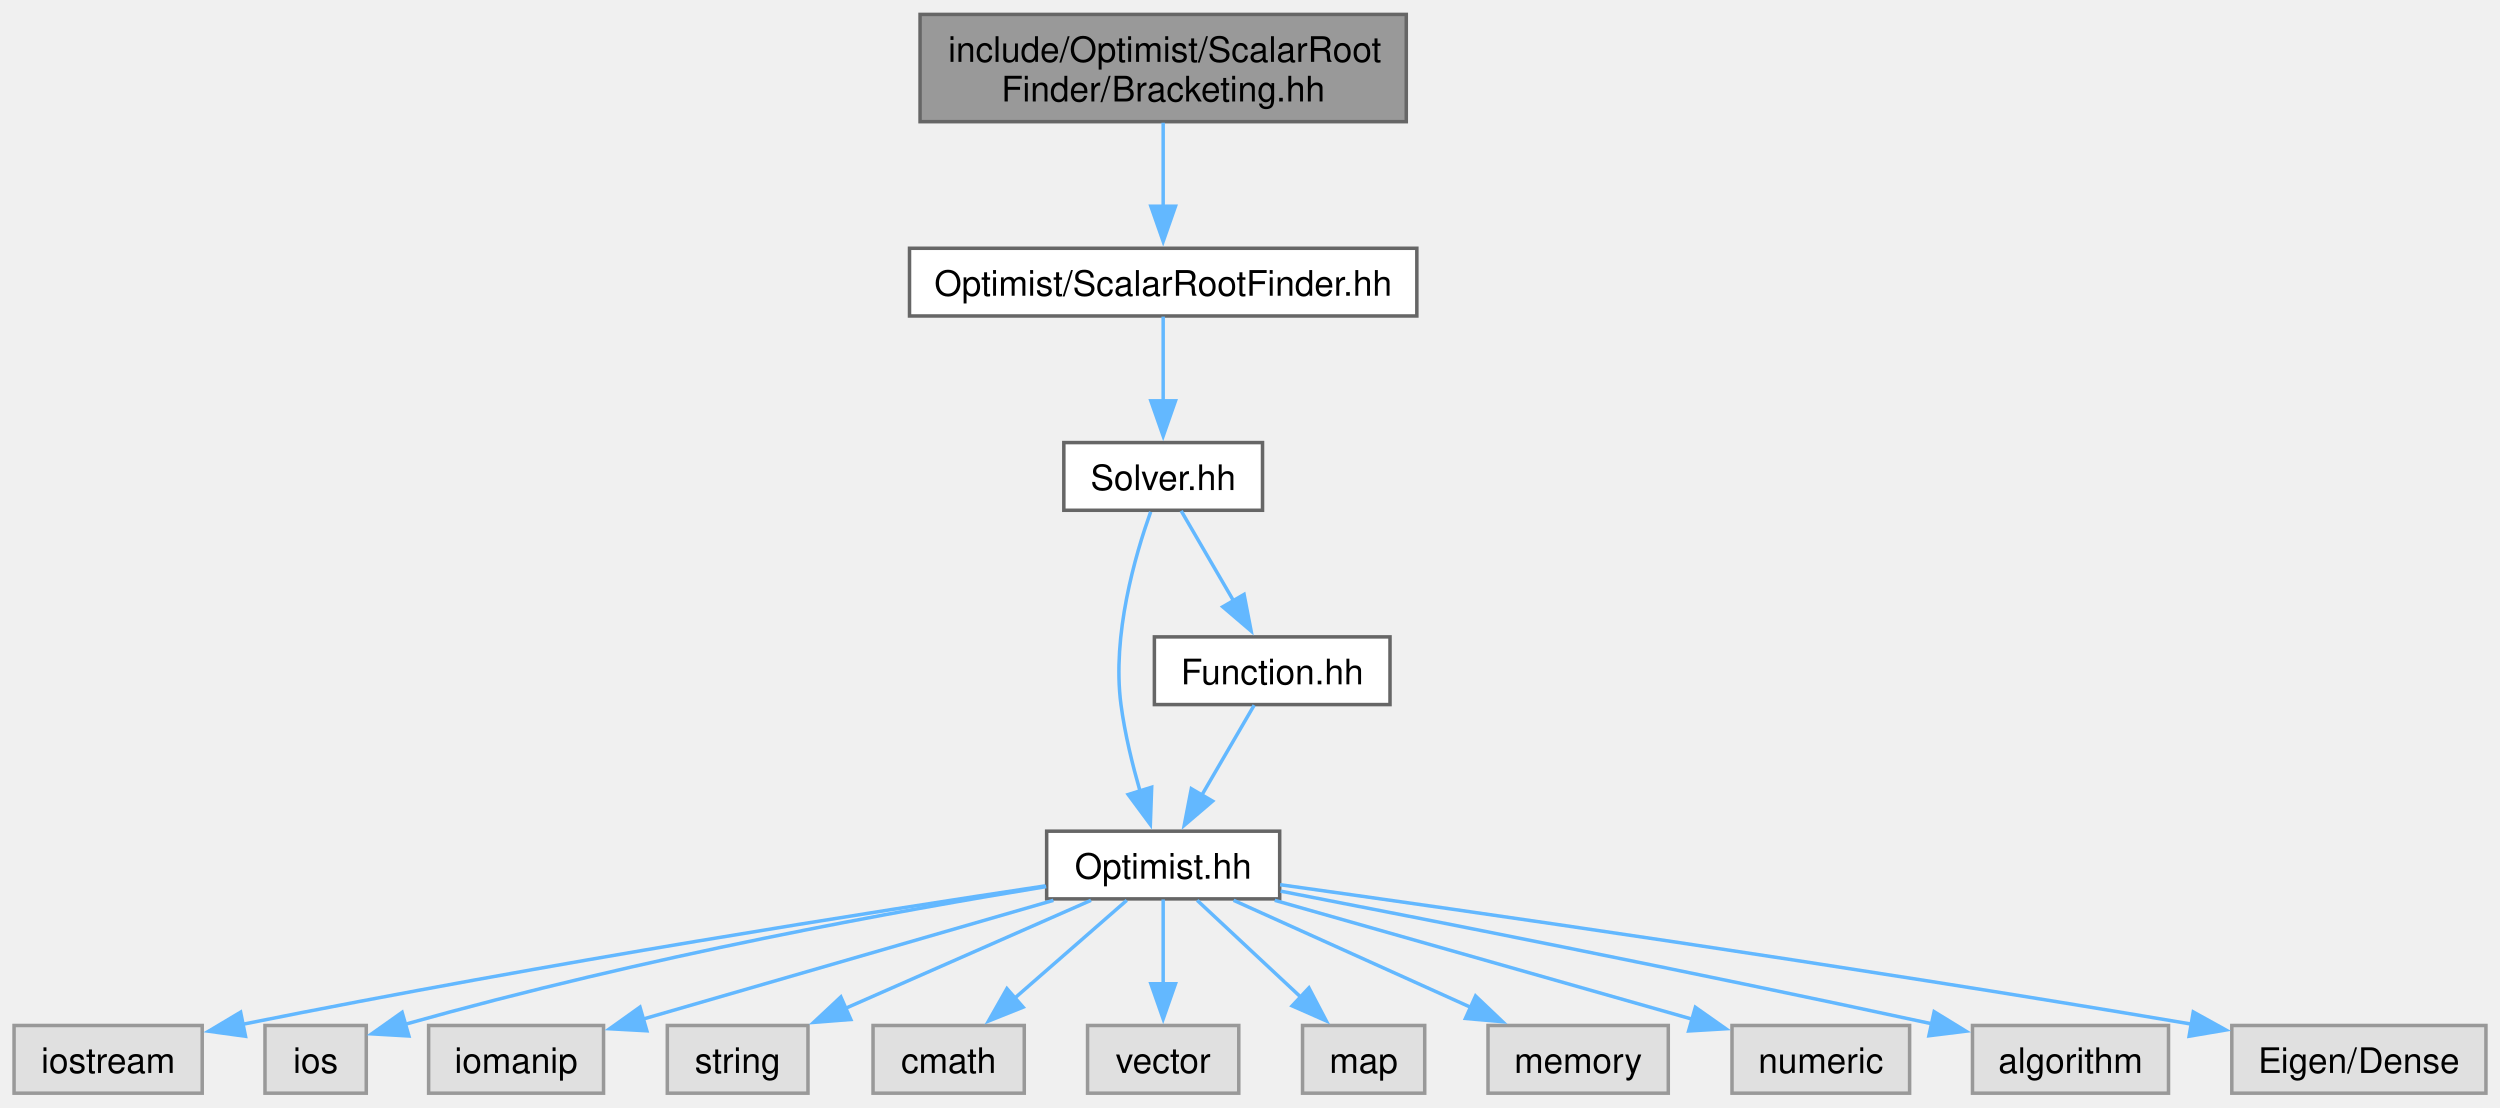
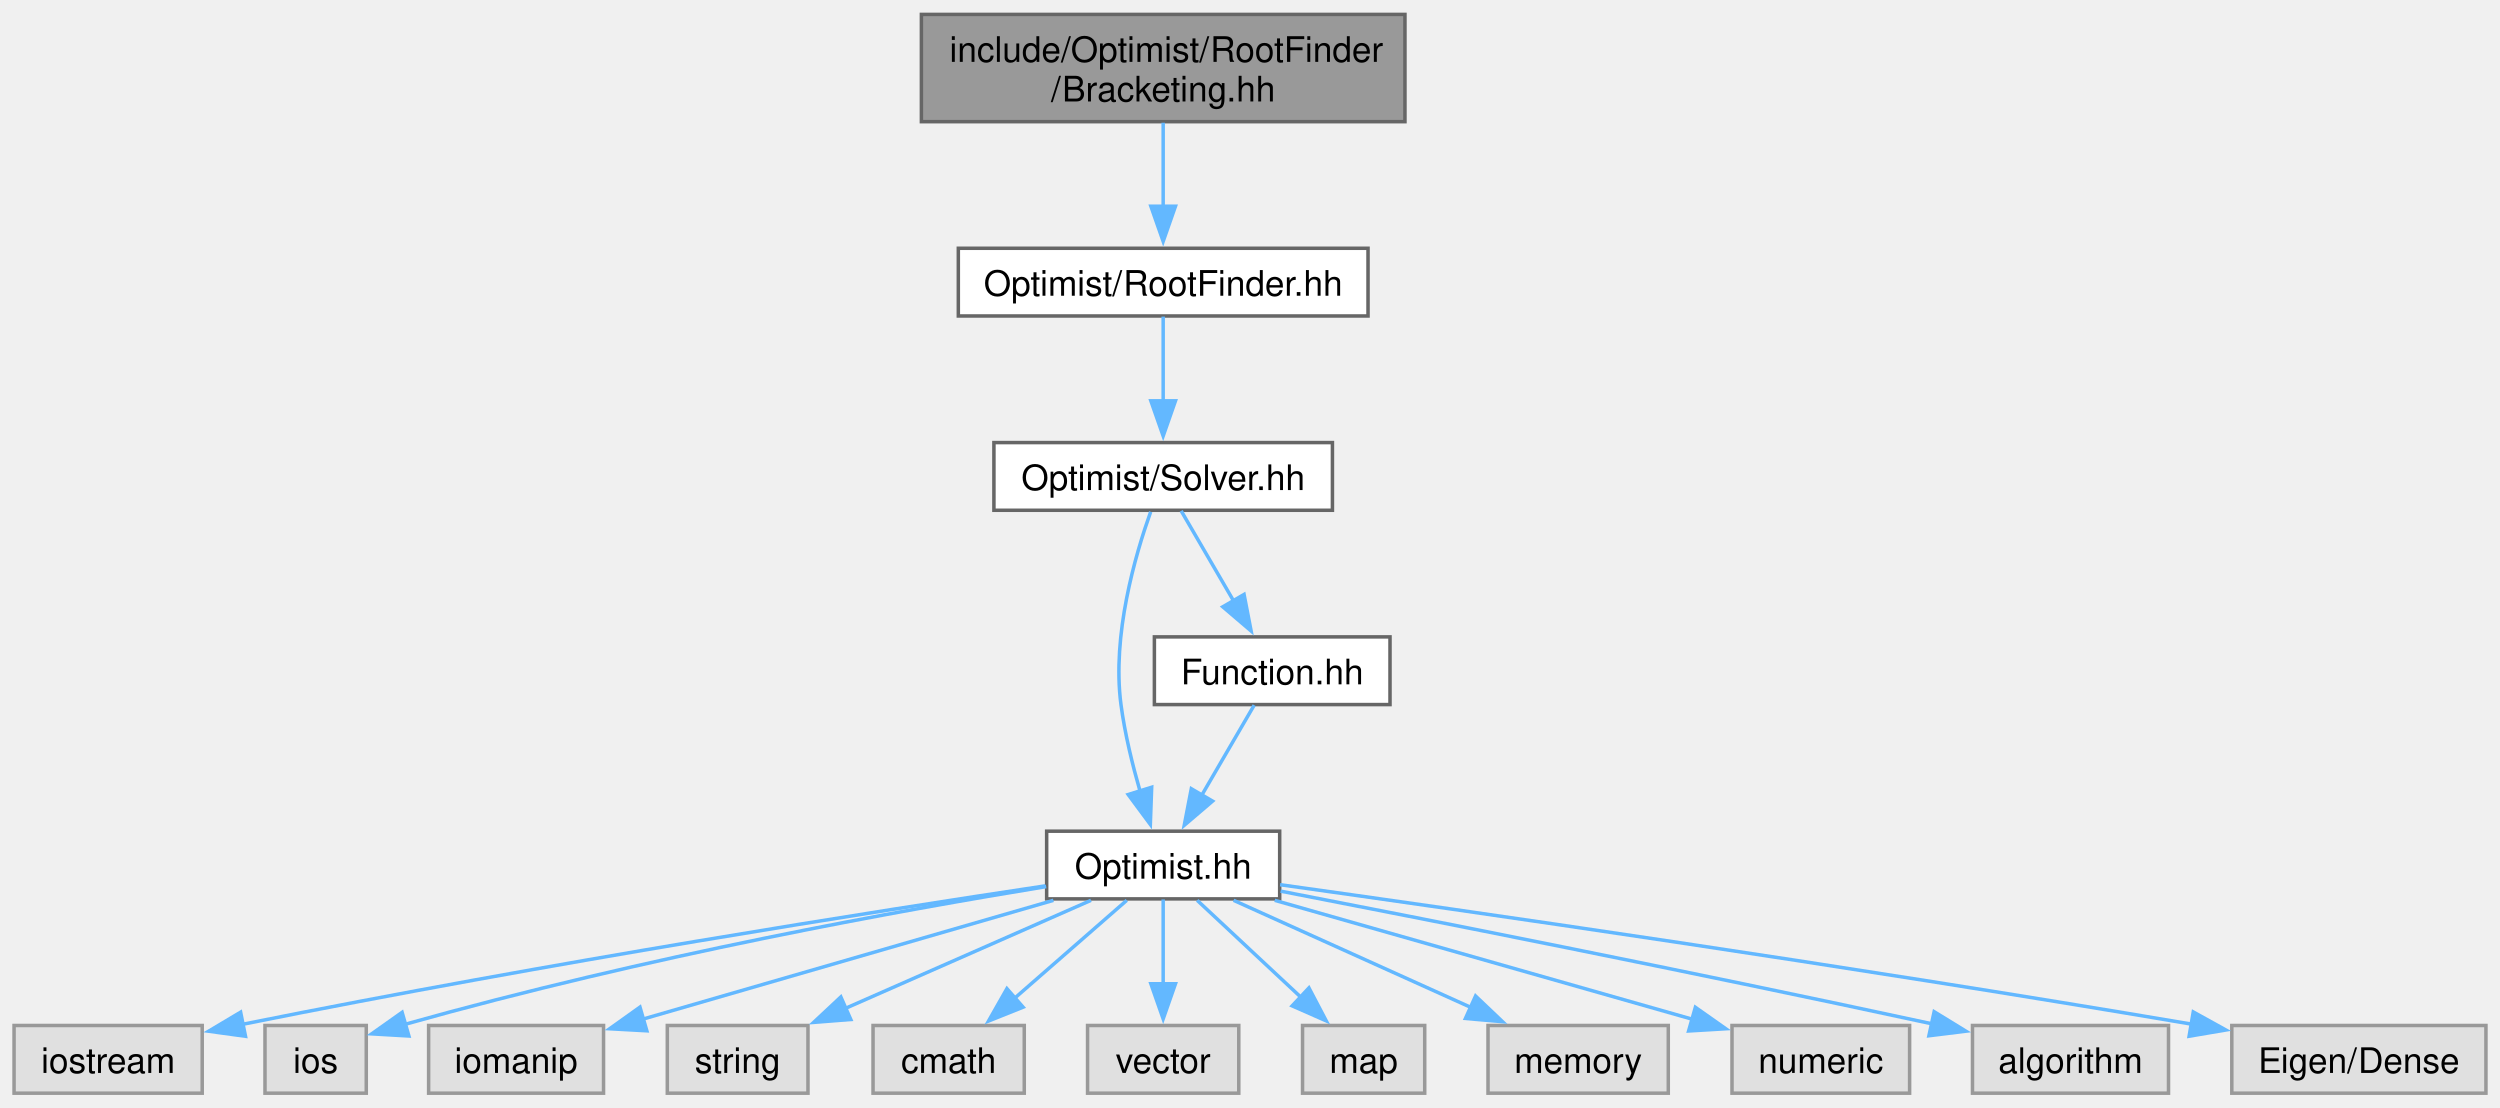
<svg xmlns="http://www.w3.org/2000/svg" xmlns:xlink="http://www.w3.org/1999/xlink" width="711pt" height="315pt" viewBox="0.00 0.00 710.88 314.75">
  <g id="graph0" class="graph" transform="scale(1 1) rotate(0) translate(4 310.75)">
    <g id="Node000001" class="node">
      <g id="a_Node000001">
        <a xlink:title=" ">
-           <polygon fill="#999999" stroke="#666666" points="395.88,-306.75 257.62,-306.75 257.62,-276.25 395.88,-276.25 395.88,-306.75" />
-           <text text-anchor="start" x="265.62" y="-293.25" font-family="Helvetica,sans-Serif" font-size="10.00">include/Optimist/ScalarRoot</text>
-           <text text-anchor="middle" x="326.75" y="-282" font-family="Helvetica,sans-Serif" font-size="10.00">Finder/Bracketing.hh</text>
+           <polygon fill="#999999" stroke="#666666" points="395.5,-306.75 258,-306.75 258,-276.25 395.5,-276.25 395.5,-306.75" />
+           <text text-anchor="start" x="266" y="-293.25" font-family="Helvetica,sans-Serif" font-size="10.00">include/Optimist/RootFinder</text>
+           <text text-anchor="middle" x="326.75" y="-282" font-family="Helvetica,sans-Serif" font-size="10.00">/Bracketing.hh</text>
        </a>
      </g>
    </g>
    <g id="Node000002" class="node">
      <g id="a_Node000002">
-         <a xlink:href="_scalar_root_finder_8hh.html" target="_top" xlink:title=" ">
-           <polygon fill="white" stroke="#666666" points="398.88,-240.25 254.62,-240.25 254.62,-221 398.88,-221 398.88,-240.25" />
-           <text text-anchor="middle" x="326.75" y="-226.75" font-family="Helvetica,sans-Serif" font-size="10.00">Optimist/ScalarRootFinder.hh</text>
+         <a xlink:href="_root_finder_8hh.html" target="_top" xlink:title=" ">
+           <polygon fill="white" stroke="#666666" points="385,-240.25 268.5,-240.25 268.5,-221 385,-221 385,-240.25" />
+           <text text-anchor="middle" x="326.75" y="-226.75" font-family="Helvetica,sans-Serif" font-size="10.00">Optimist/RootFinder.hh</text>
        </a>
      </g>
    </g>
    <g id="edge1_Node000001_Node000002" class="edge">
      <g id="a_edge1_Node000001_Node000002">
        <a xlink:title=" ">
          <path fill="none" stroke="#63b8ff" d="M326.75,-275.95C326.75,-268.71 326.75,-259.84 326.75,-251.94" />
          <polygon fill="#63b8ff" stroke="#63b8ff" points="330.25,-252.21 326.75,-242.21 323.25,-252.21 330.25,-252.21" />
        </a>
      </g>
    </g>
    <g id="Node000003" class="node">
      <g id="a_Node000003">
        <a xlink:href="_solver_8hh.html" target="_top" xlink:title=" ">
-           <polygon fill="white" stroke="#666666" points="355,-185 298.5,-185 298.5,-165.75 355,-165.75 355,-185" />
-           <text text-anchor="middle" x="326.75" y="-171.5" font-family="Helvetica,sans-Serif" font-size="10.00">Solver.hh</text>
+           <polygon fill="white" stroke="#666666" points="374.88,-185 278.62,-185 278.62,-165.75 374.88,-165.75 374.88,-185" />
+           <text text-anchor="middle" x="326.75" y="-171.5" font-family="Helvetica,sans-Serif" font-size="10.00">Optimist/Solver.hh</text>
        </a>
      </g>
    </g>
    <g id="edge2_Node000002_Node000003" class="edge">
      <g id="a_edge2_Node000002_Node000003">
        <a xlink:title=" ">
          <path fill="none" stroke="#63b8ff" d="M326.75,-220.83C326.75,-214.32 326.75,-205.17 326.75,-196.87" />
          <polygon fill="#63b8ff" stroke="#63b8ff" points="330.25,-196.87 326.75,-186.87 323.25,-196.87 330.25,-196.87" />
        </a>
      </g>
    </g>
    <g id="Node000004" class="node">
      <g id="a_Node000004">
        <a xlink:href="_optimist_8hh.html" target="_top" xlink:title=" ">
          <polygon fill="white" stroke="#666666" points="359.88,-74.5 293.62,-74.5 293.62,-55.25 359.88,-55.25 359.88,-74.5" />
          <text text-anchor="middle" x="326.75" y="-61" font-family="Helvetica,sans-Serif" font-size="10.00">Optimist.hh</text>
        </a>
      </g>
    </g>
    <g id="edge3_Node000003_Node000004" class="edge">
      <g id="a_edge3_Node000003_Node000004">
        <a xlink:title=" ">
          <path fill="none" stroke="#63b8ff" d="M323.2,-165.33C318.8,-153 312.15,-130.19 314.75,-110.5 315.84,-102.25 318.01,-93.37 320.22,-85.71" />
          <polygon fill="#63b8ff" stroke="#63b8ff" points="323.48,-87 323.1,-76.41 316.8,-84.92 323.48,-87" />
        </a>
      </g>
    </g>
    <g id="Node000016" class="node">
      <g id="a_Node000016">
        <a xlink:href="_function_8hh.html" target="_top" xlink:title=" ">
          <polygon fill="white" stroke="#666666" points="391.25,-129.75 324.25,-129.75 324.25,-110.5 391.25,-110.5 391.25,-129.75" />
          <text text-anchor="middle" x="357.75" y="-116.25" font-family="Helvetica,sans-Serif" font-size="10.00">Function.hh</text>
        </a>
      </g>
    </g>
    <g id="edge15_Node000003_Node000016" class="edge">
      <g id="a_edge15_Node000003_Node000016">
        <a xlink:title=" ">
          <path fill="none" stroke="#63b8ff" d="M331.87,-165.58C335.93,-158.61 341.74,-148.62 346.84,-139.87" />
          <polygon fill="#63b8ff" stroke="#63b8ff" points="349.75,-141.82 351.76,-131.42 343.7,-138.3 349.75,-141.82" />
        </a>
      </g>
    </g>
    <g id="Node000005" class="node">
      <g id="a_Node000005">
        <a xlink:title=" ">
          <polygon fill="#e0e0e0" stroke="#999999" points="53.5,-19.25 0,-19.25 0,0 53.5,0 53.5,-19.25" />
          <text text-anchor="middle" x="26.75" y="-5.75" font-family="Helvetica,sans-Serif" font-size="10.00">iostream</text>
        </a>
      </g>
    </g>
    <g id="edge4_Node000004_Node000005" class="edge">
      <g id="a_edge4_Node000004_Node000005">
        <a xlink:title=" ">
          <path fill="none" stroke="#63b8ff" d="M293.28,-58.96C245.09,-51.72 153.13,-37.32 65.1,-19.61" />
          <polygon fill="#63b8ff" stroke="#63b8ff" points="65.81,-16.18 55.32,-17.62 64.42,-23.04 65.81,-16.18" />
        </a>
      </g>
    </g>
    <g id="Node000006" class="node">
      <g id="a_Node000006">
        <a xlink:title=" ">
          <polygon fill="#e0e0e0" stroke="#999999" points="100.15,-19.25 71.35,-19.25 71.35,0 100.15,0 100.15,-19.25" />
          <text text-anchor="middle" x="85.75" y="-5.75" font-family="Helvetica,sans-Serif" font-size="10.00">ios</text>
        </a>
      </g>
    </g>
    <g id="edge5_Node000004_Node000006" class="edge">
      <g id="a_edge5_Node000004_Node000006">
        <a xlink:title=" ">
          <path fill="none" stroke="#63b8ff" d="M293.49,-58.74C252.5,-52.04 180.62,-39.14 110.94,-19.52" />
          <polygon fill="#63b8ff" stroke="#63b8ff" points="112.27,-16.26 101.69,-16.87 110.34,-22.99 112.27,-16.26" />
        </a>
      </g>
    </g>
    <g id="Node000007" class="node">
      <g id="a_Node000007">
        <a xlink:title=" ">
          <polygon fill="#e0e0e0" stroke="#999999" points="167.62,-19.25 117.88,-19.25 117.88,0 167.62,0 167.62,-19.25" />
          <text text-anchor="middle" x="142.75" y="-5.75" font-family="Helvetica,sans-Serif" font-size="10.00">iomanip</text>
        </a>
      </g>
    </g>
    <g id="edge6_Node000004_Node000007" class="edge">
      <g id="a_edge6_Node000004_Node000007">
        <a xlink:title=" ">
          <path fill="none" stroke="#63b8ff" d="M295.54,-54.84C263.2,-45.48 212.74,-30.88 178.74,-21.04" />
          <polygon fill="#63b8ff" stroke="#63b8ff" points="179.93,-17.74 169.35,-18.32 177.98,-24.47 179.93,-17.74" />
        </a>
      </g>
    </g>
    <g id="Node000008" class="node">
      <g id="a_Node000008">
        <a xlink:title=" ">
          <polygon fill="#e0e0e0" stroke="#999999" points="225.75,-19.25 185.75,-19.25 185.75,0 225.75,0 225.75,-19.25" />
          <text text-anchor="middle" x="205.75" y="-5.75" font-family="Helvetica,sans-Serif" font-size="10.00">string</text>
        </a>
      </g>
    </g>
    <g id="edge7_Node000004_Node000008" class="edge">
      <g id="a_edge7_Node000004_Node000008">
        <a xlink:title=" ">
          <path fill="none" stroke="#63b8ff" d="M306.22,-54.84C287.07,-46.41 258.25,-33.73 236.38,-24.11" />
          <polygon fill="#63b8ff" stroke="#63b8ff" points="237.92,-20.96 227.36,-20.13 235.1,-27.37 237.92,-20.96" />
        </a>
      </g>
    </g>
    <g id="Node000009" class="node">
      <g id="a_Node000009">
        <a xlink:title=" ">
          <polygon fill="#e0e0e0" stroke="#999999" points="287.25,-19.25 244.25,-19.25 244.25,0 287.25,0 287.25,-19.25" />
          <text text-anchor="middle" x="265.75" y="-5.75" font-family="Helvetica,sans-Serif" font-size="10.00">cmath</text>
        </a>
      </g>
    </g>
    <g id="edge8_Node000004_Node000009" class="edge">
      <g id="a_edge8_Node000004_Node000009">
        <a xlink:title=" ">
          <path fill="none" stroke="#63b8ff" d="M316.4,-54.84C307.67,-47.22 294.96,-36.12 284.45,-26.95" />
          <polygon fill="#63b8ff" stroke="#63b8ff" points="286.92,-24.46 277.09,-20.52 282.32,-29.73 286.92,-24.46" />
        </a>
      </g>
    </g>
    <g id="Node000010" class="node">
      <g id="a_Node000010">
        <a xlink:title=" ">
          <polygon fill="#e0e0e0" stroke="#999999" points="348.25,-19.25 305.25,-19.25 305.25,0 348.25,0 348.25,-19.25" />
          <text text-anchor="middle" x="326.75" y="-5.75" font-family="Helvetica,sans-Serif" font-size="10.00">vector</text>
        </a>
      </g>
    </g>
    <g id="edge9_Node000004_Node000010" class="edge">
      <g id="a_edge9_Node000004_Node000010">
        <a xlink:title=" ">
          <path fill="none" stroke="#63b8ff" d="M326.75,-55.08C326.75,-48.57 326.75,-39.42 326.75,-31.12" />
          <polygon fill="#63b8ff" stroke="#63b8ff" points="330.25,-31.12 326.75,-21.12 323.25,-31.12 330.25,-31.12" />
        </a>
      </g>
    </g>
    <g id="Node000011" class="node">
      <g id="a_Node000011">
        <a xlink:title=" ">
          <polygon fill="#e0e0e0" stroke="#999999" points="401.12,-19.25 366.38,-19.25 366.38,0 401.12,0 401.12,-19.25" />
          <text text-anchor="middle" x="383.75" y="-5.75" font-family="Helvetica,sans-Serif" font-size="10.00">map</text>
        </a>
      </g>
    </g>
    <g id="edge10_Node000004_Node000011" class="edge">
      <g id="a_edge10_Node000004_Node000011">
        <a xlink:title=" ">
          <path fill="none" stroke="#63b8ff" d="M336.42,-54.84C344.49,-47.3 356.22,-36.35 365.97,-27.23" />
          <polygon fill="#63b8ff" stroke="#63b8ff" points="368.2,-29.94 373.12,-20.56 363.42,-24.83 368.2,-29.94" />
        </a>
      </g>
    </g>
    <g id="Node000012" class="node">
      <g id="a_Node000012">
        <a xlink:title=" ">
          <polygon fill="#e0e0e0" stroke="#999999" points="470.38,-19.25 419.12,-19.25 419.12,0 470.38,0 470.38,-19.25" />
          <text text-anchor="middle" x="444.75" y="-5.75" font-family="Helvetica,sans-Serif" font-size="10.00">memory</text>
        </a>
      </g>
    </g>
    <g id="edge11_Node000004_Node000012" class="edge">
      <g id="a_edge11_Node000004_Node000012">
        <a xlink:title=" ">
          <path fill="none" stroke="#63b8ff" d="M346.77,-54.84C365.24,-46.5 392.96,-34 414.2,-24.41" />
          <polygon fill="#63b8ff" stroke="#63b8ff" points="415.58,-27.63 423.26,-20.33 412.7,-21.25 415.58,-27.63" />
        </a>
      </g>
    </g>
    <g id="Node000013" class="node">
      <g id="a_Node000013">
        <a xlink:title=" ">
          <polygon fill="#e0e0e0" stroke="#999999" points="539,-19.25 488.5,-19.25 488.5,0 539,0 539,-19.25" />
          <text text-anchor="middle" x="513.75" y="-5.75" font-family="Helvetica,sans-Serif" font-size="10.00">numeric</text>
        </a>
      </g>
    </g>
    <g id="edge12_Node000004_Node000013" class="edge">
      <g id="a_edge12_Node000004_Node000013">
        <a xlink:title=" ">
          <path fill="none" stroke="#63b8ff" d="M358.47,-54.84C391.33,-45.48 442.62,-30.88 477.17,-21.04" />
          <polygon fill="#63b8ff" stroke="#63b8ff" points="478.08,-24.42 486.74,-18.32 476.16,-17.69 478.08,-24.42" />
        </a>
      </g>
    </g>
    <g id="Node000014" class="node">
      <g id="a_Node000014">
        <a xlink:title=" ">
          <polygon fill="#e0e0e0" stroke="#999999" points="612.62,-19.25 556.88,-19.25 556.88,0 612.62,0 612.62,-19.25" />
          <text text-anchor="middle" x="584.75" y="-5.75" font-family="Helvetica,sans-Serif" font-size="10.00">algorithm</text>
        </a>
      </g>
    </g>
    <g id="edge13_Node000004_Node000014" class="edge">
      <g id="a_edge13_Node000004_Node000014">
        <a xlink:title=" ">
          <path fill="none" stroke="#63b8ff" d="M360.14,-57.45C401.35,-49.46 473.86,-35.17 545.47,-19.7" />
          <polygon fill="#63b8ff" stroke="#63b8ff" points="545.98,-23.17 555.01,-17.63 544.49,-16.33 545.98,-23.17" />
        </a>
      </g>
    </g>
    <g id="Node000015" class="node">
      <g id="a_Node000015">
        <a xlink:title=" ">
          <polygon fill="#e0e0e0" stroke="#999999" points="702.88,-19.25 630.62,-19.25 630.62,0 702.88,0 702.88,-19.25" />
          <text text-anchor="middle" x="666.75" y="-5.75" font-family="Helvetica,sans-Serif" font-size="10.00">Eigen/Dense</text>
        </a>
      </g>
    </g>
    <g id="edge14_Node000004_Node000015" class="edge">
      <g id="a_edge14_Node000004_Node000015">
        <a xlink:title=" ">
          <path fill="none" stroke="#63b8ff" d="M360,-59.28C412.72,-51.9 519,-36.64 619.19,-19.63" />
          <polygon fill="#63b8ff" stroke="#63b8ff" points="619.66,-23.1 628.93,-17.97 618.48,-16.2 619.66,-23.1" />
        </a>
      </g>
    </g>
    <g id="edge16_Node000016_Node000004" class="edge">
      <g id="a_edge16_Node000016_Node000004">
        <a xlink:title=" ">
          <path fill="none" stroke="#63b8ff" d="M352.63,-110.33C348.57,-103.36 342.76,-93.37 337.66,-84.62" />
          <polygon fill="#63b8ff" stroke="#63b8ff" points="340.8,-83.05 332.74,-76.17 334.75,-86.57 340.8,-83.05" />
        </a>
      </g>
    </g>
  </g>
</svg>
